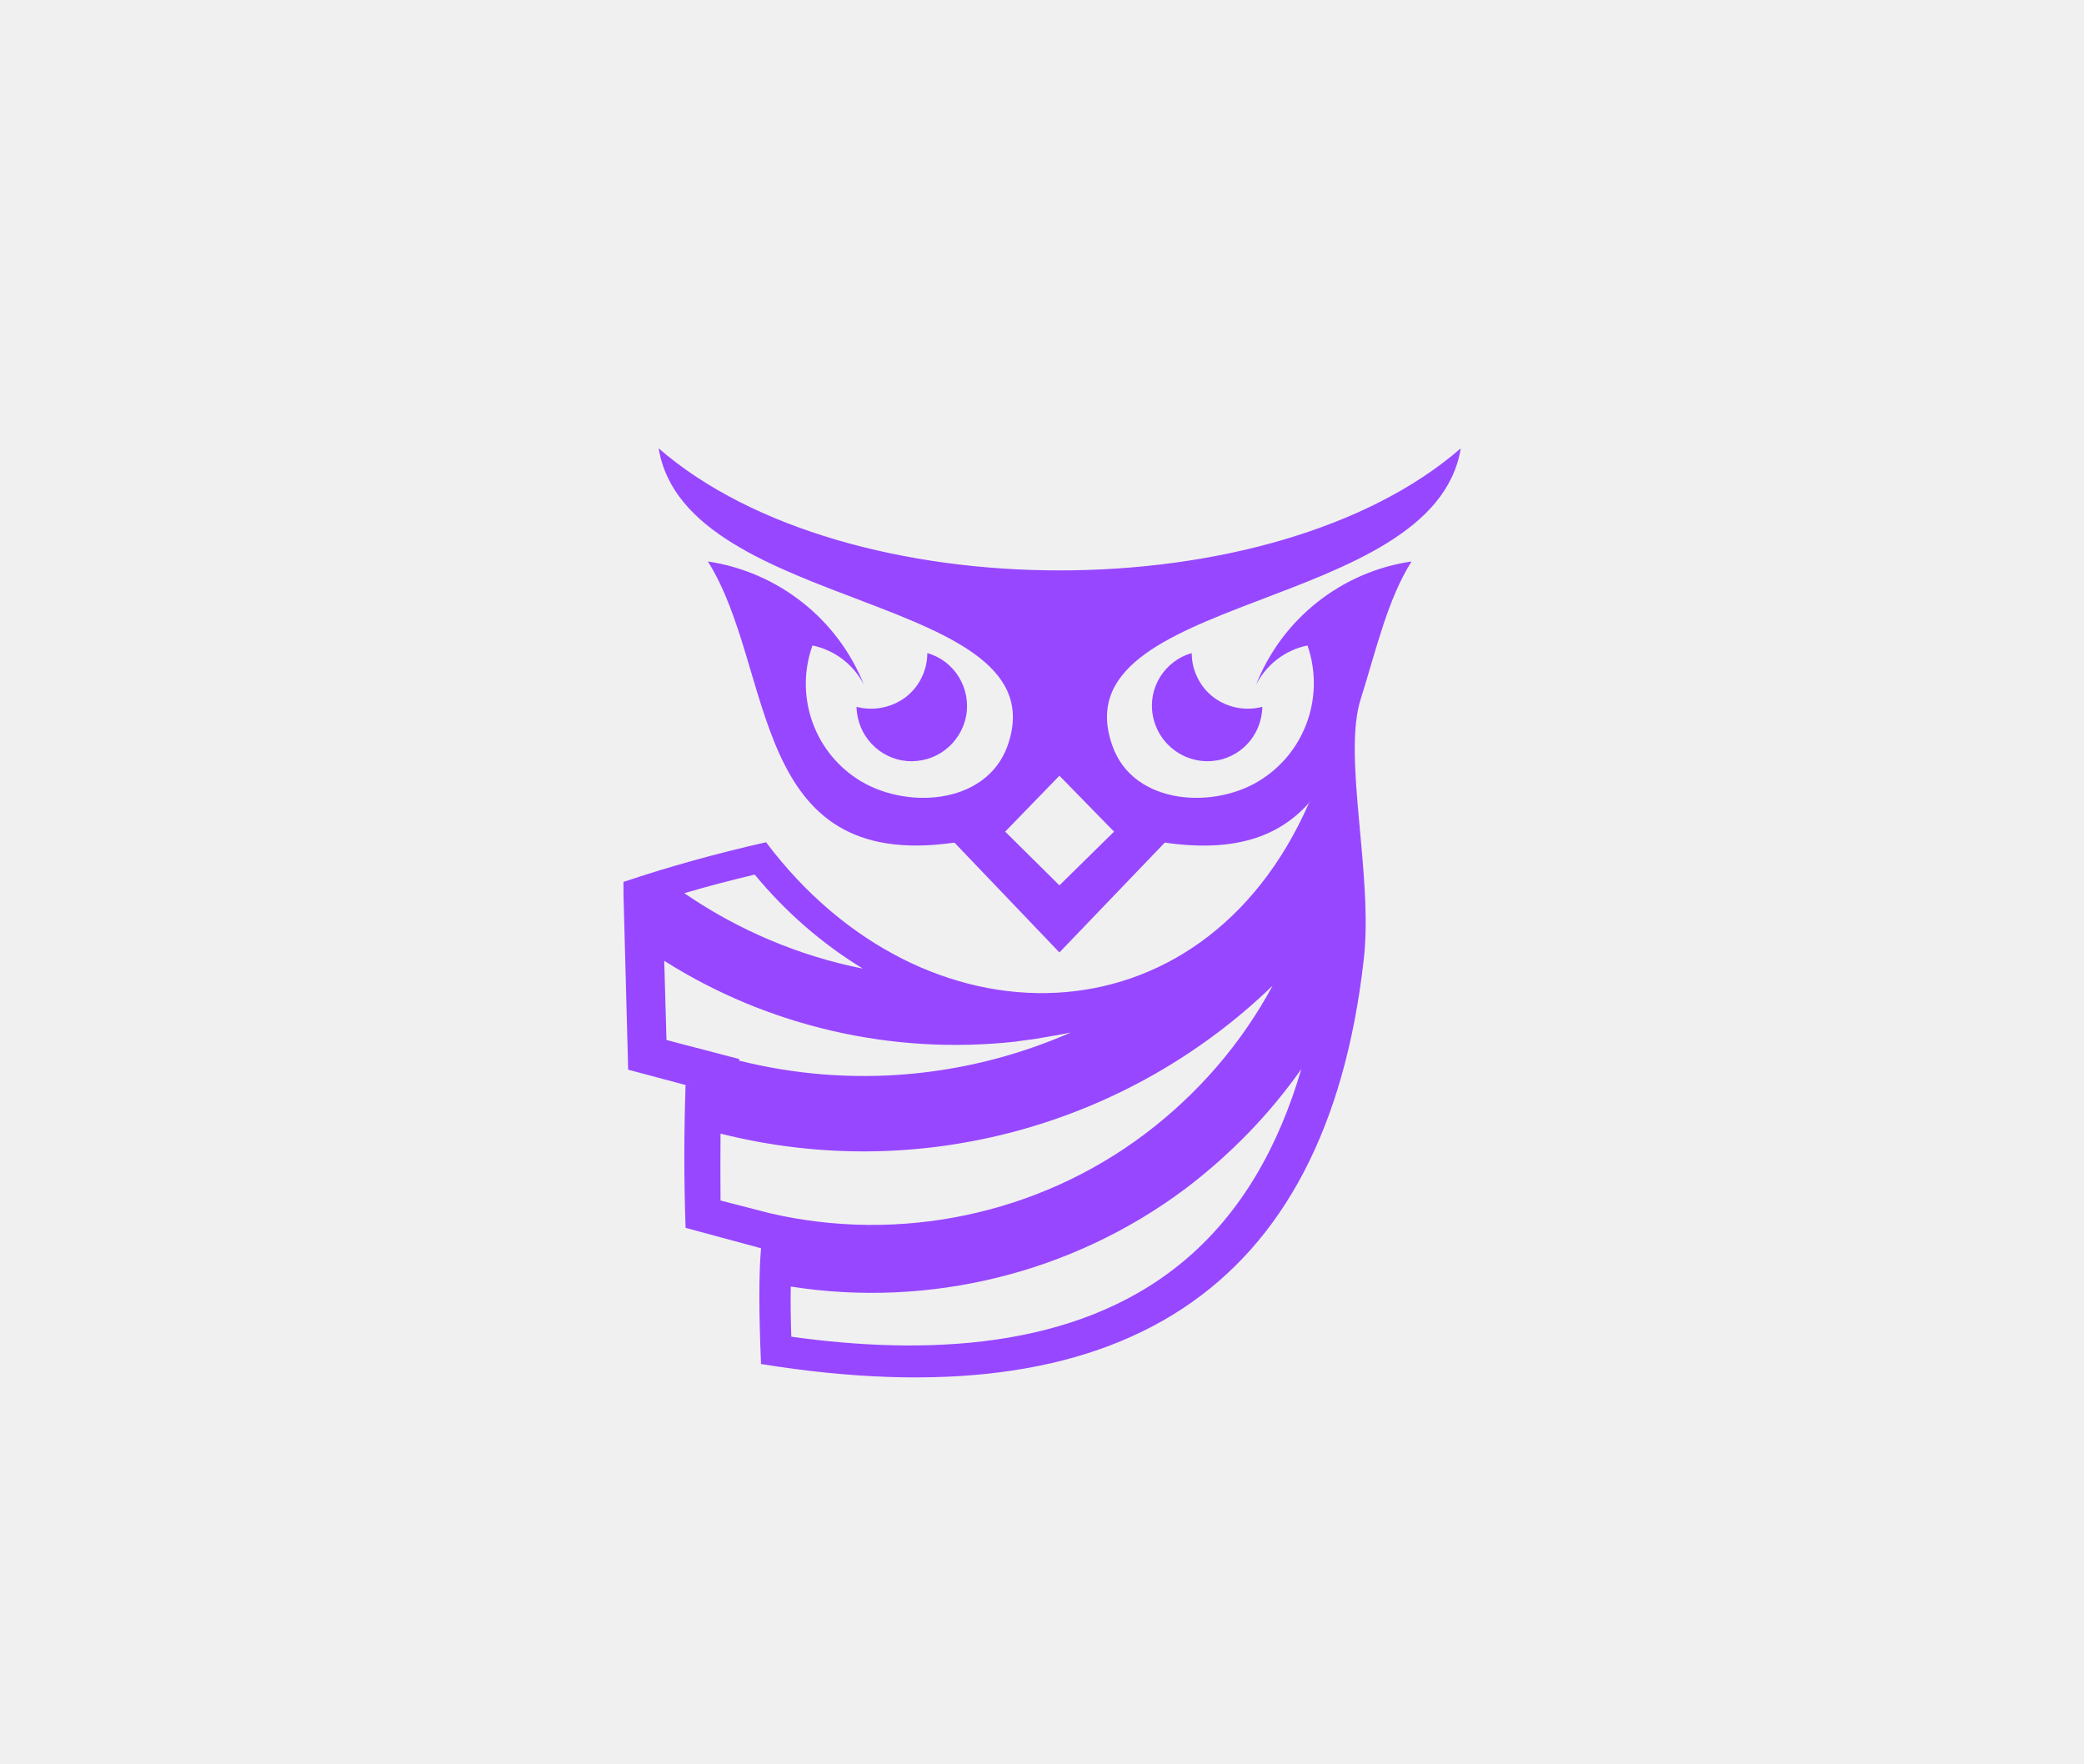
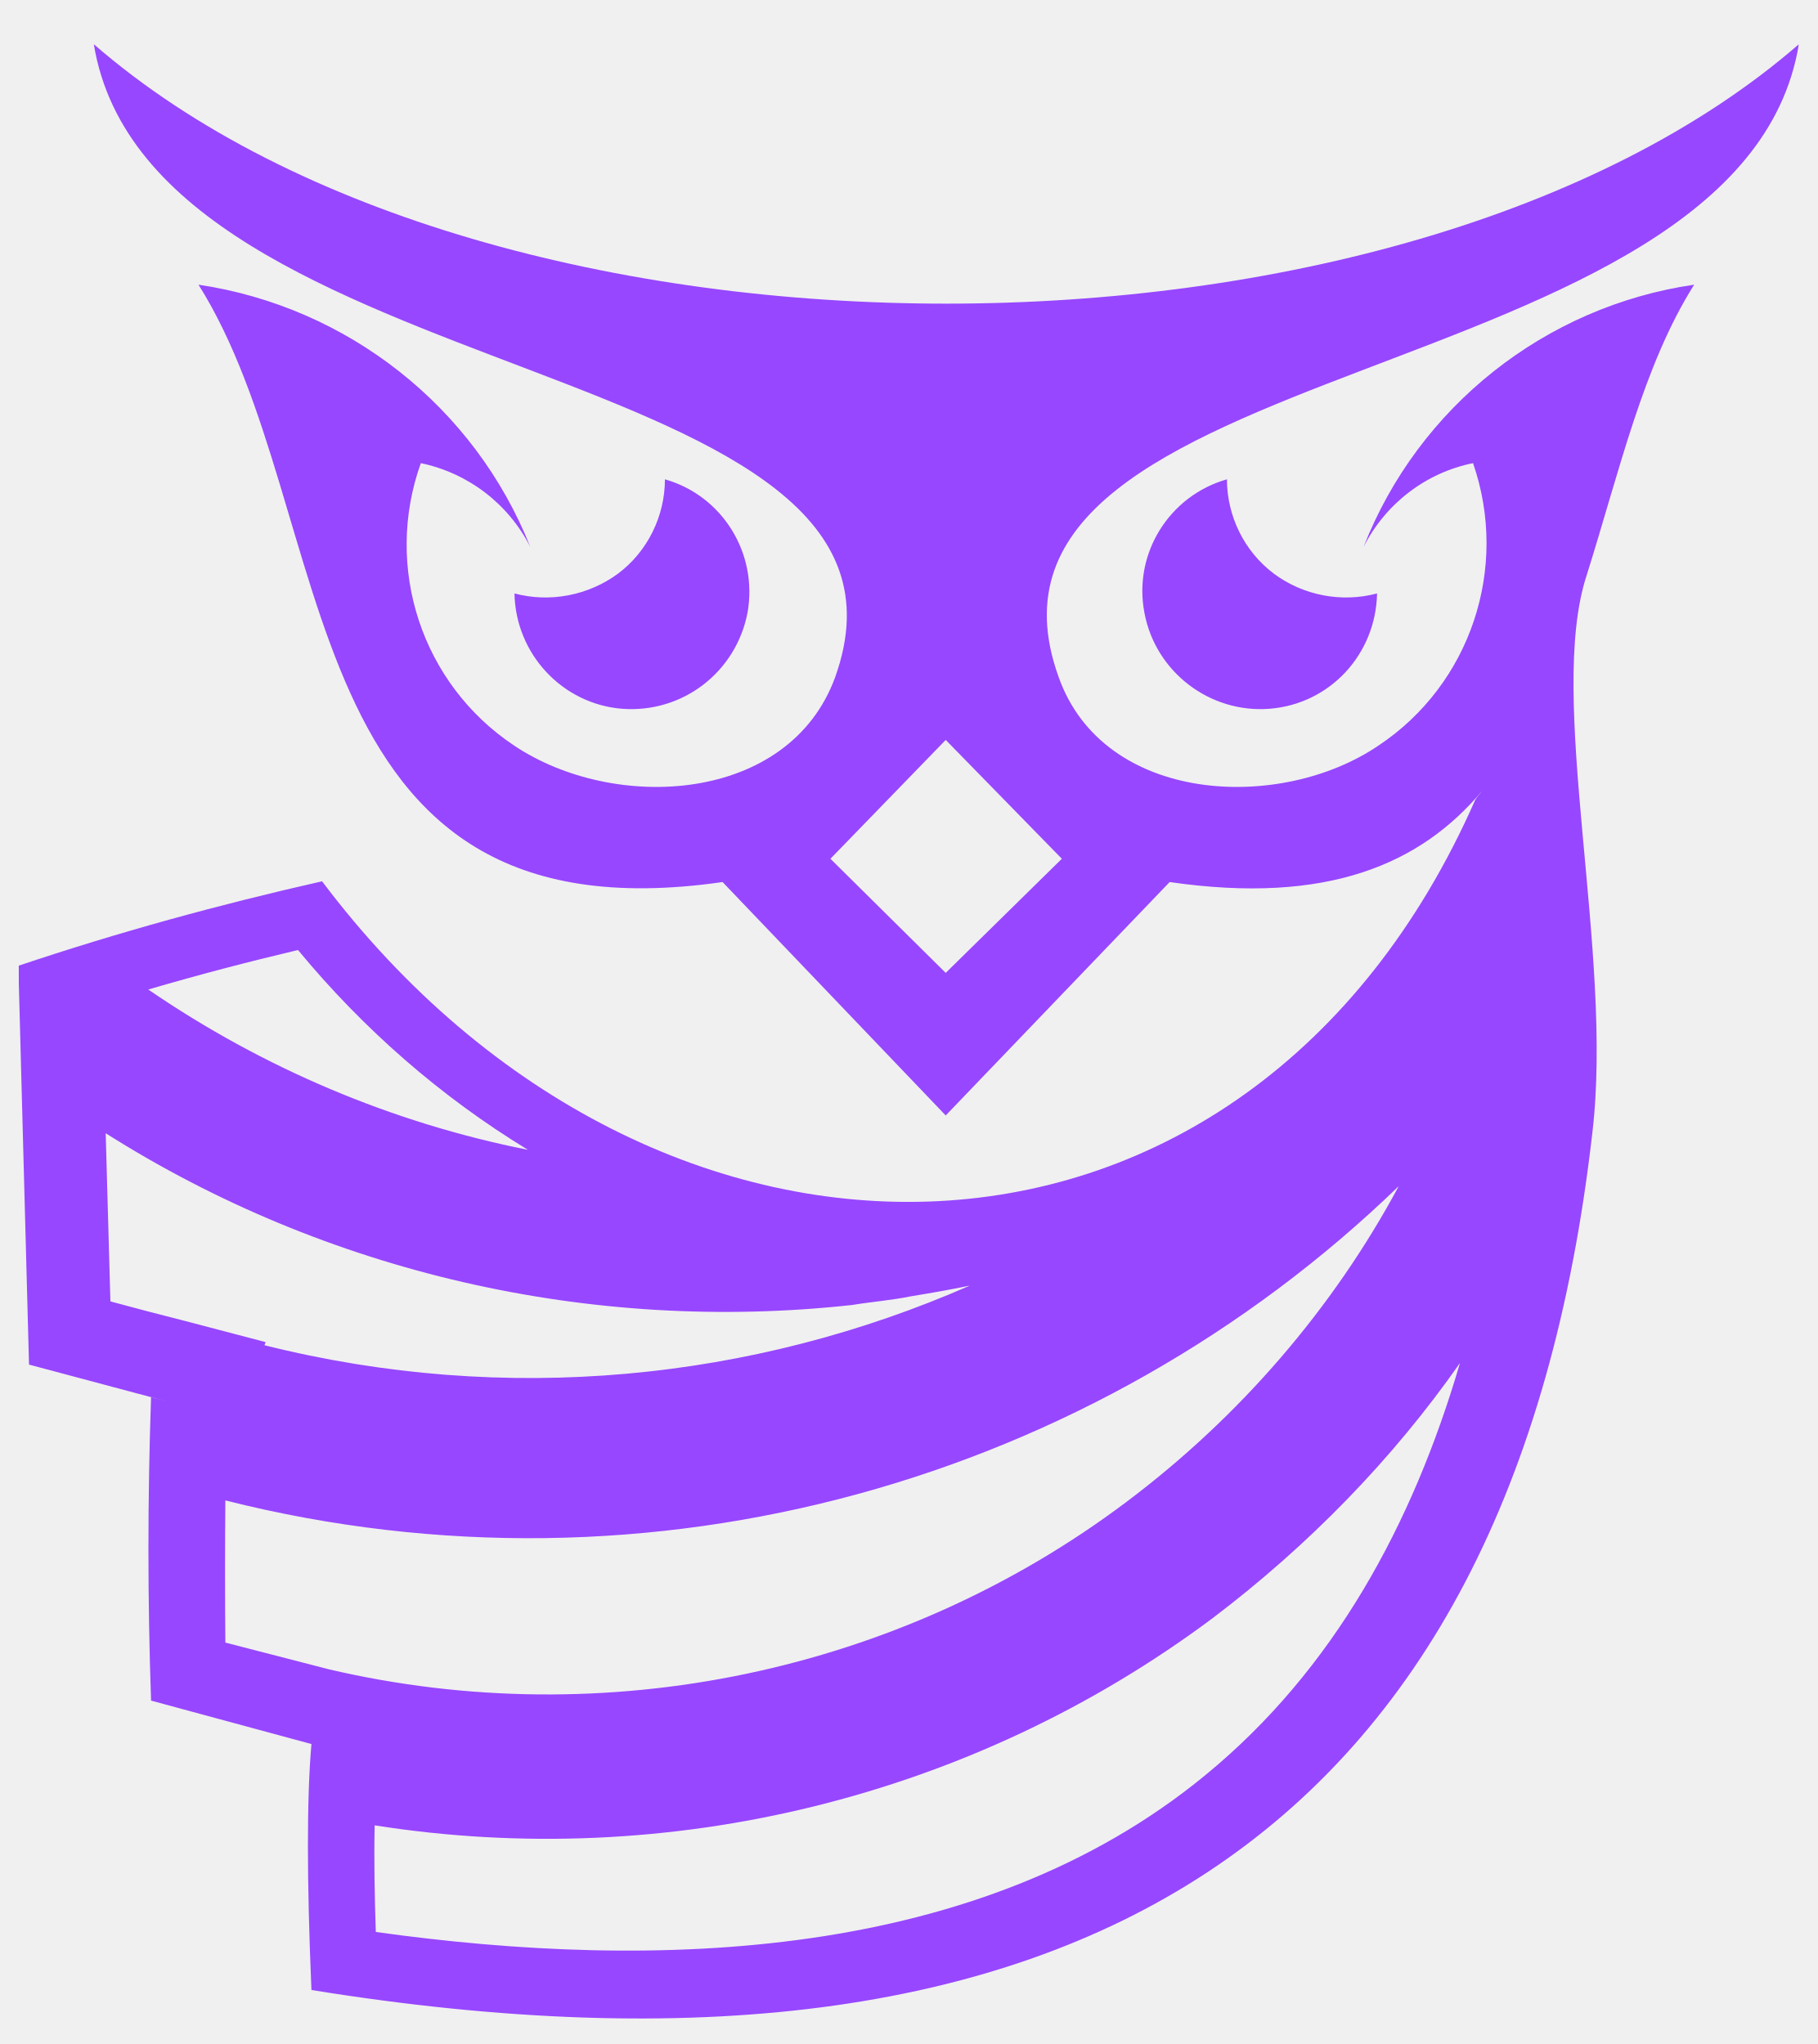
- <svg xmlns="http://www.w3.org/2000/svg" width="78" height="66" viewBox="0 0 78 66" fill="none">
-   <g id="2" clip-path="url(#clip0_574_1206)">
-     <g id="Clip path group">
-       <mask id="mask0_574_1206" style="mask-type:luminance" maskUnits="userSpaceOnUse" x="23" y="16" width="32" height="36">
-         <g id="dedb16ad7a">
-           <path id="Vector" d="M23.33 16.779H54.673V51.744H23.33V16.779Z" fill="white" />
-         </g>
-       </mask>
-       <g mask="url(#mask0_574_1206)">
-         <g id="Group">
-           <path id="Vector_2" fill-rule="evenodd" clip-rule="evenodd" d="M51.037 35.959C49.618 48.379 41.899 53.219 28.484 51.049C28.401 49.103 28.401 47.663 28.484 46.717L25.66 45.953C25.598 44.172 25.598 42.399 25.66 40.605C26.391 40.806 25.66 40.605 23.511 40.034L23.324 33.01C25.084 32.419 26.856 31.932 28.672 31.522C34.555 39.339 44.965 39.206 48.978 30.083C49.013 30.027 49.062 29.978 49.097 29.929C48.019 31.216 46.377 31.939 43.596 31.535L39.652 35.646L35.723 31.535C28.004 32.649 29.033 25.04 26.495 21.014C29.117 21.404 31.356 23.163 32.337 25.632C31.948 24.866 31.238 24.331 30.41 24.157C29.75 26 30.431 28.052 32.051 29.13C33.811 30.312 36.892 30.159 37.706 27.926C39.764 22.175 25.668 22.968 24.652 16.779C31.662 22.871 47.664 22.871 54.674 16.779C53.658 22.968 39.562 22.175 41.641 27.926C42.434 30.159 45.536 30.312 47.275 29.13C48.895 28.052 49.576 26 48.937 24.157C48.109 24.325 47.4 24.866 47.01 25.632C47.977 23.163 50.209 21.396 52.831 21.014C51.934 22.433 51.51 24.317 50.94 26.125C50.223 28.295 51.419 32.766 51.037 35.959ZM39.652 33.135L41.697 31.125L39.652 29.032L37.622 31.125L39.652 33.135ZM32.059 26.453C32.079 27.523 32.907 28.399 33.95 28.483C35.021 28.567 35.96 27.836 36.162 26.793C36.35 25.743 35.717 24.728 34.708 24.442C34.708 25.089 34.402 25.715 33.88 26.105C33.359 26.487 32.684 26.619 32.059 26.453ZM47.247 26.453C47.226 27.523 46.419 28.399 45.355 28.483C44.305 28.567 43.345 27.836 43.151 26.793C42.949 25.743 43.596 24.728 44.604 24.442C44.604 25.089 44.91 25.715 45.432 26.105C45.946 26.487 46.621 26.619 47.247 26.453ZM32.295 36.251C29.91 35.778 27.628 34.812 25.612 33.428C26.488 33.17 27.372 32.94 28.247 32.732C29.402 34.13 30.765 35.319 32.295 36.251ZM24.945 38.921L24.861 35.959C28.734 38.413 33.394 39.492 38.005 38.984C38.345 38.928 38.7 38.901 39.041 38.831C39.381 38.776 39.736 38.713 40.077 38.643C36.252 40.319 31.905 40.757 27.657 39.693L27.677 39.638L26.272 39.269C25.828 39.158 25.383 39.04 24.945 38.921ZM26.968 42.426C34.465 44.318 42.261 42.086 47.63 36.891C46.475 39.04 44.834 40.952 42.824 42.461C38.832 45.459 33.658 46.537 28.797 45.402L26.968 44.93C26.961 44.081 26.961 43.254 26.968 42.426ZM48.707 40.007C47.88 42.83 46.495 45.402 44.222 47.266C40.23 50.549 34.555 50.716 29.617 50.027C29.597 49.415 29.583 48.776 29.597 48.15C34.771 48.964 40.119 47.663 44.353 44.499C46.044 43.219 47.525 41.696 48.707 40.007Z" fill="#9747FF" />
-         </g>
-       </g>
-     </g>
+ <svg xmlns="http://www.w3.org/2000/svg" width="32" height="36" viewBox="0 0 32 36" fill="none">
+   <mask id="mask0_533_6" style="mask-type:luminance" maskUnits="userSpaceOnUse" x="0" y="0" width="32" height="36">
+     <path d="M0.33 0.779H31.673V35.744H0.33V0.779Z" fill="white" />
+   </mask>
+   <g mask="url(#mask0_533_6)">
+     <path fill-rule="evenodd" clip-rule="evenodd" d="M28.037 19.959C26.618 32.379 18.899 37.219 5.484 35.049C5.401 33.102 5.401 31.663 5.484 30.717L2.66 29.952C2.598 28.171 2.598 26.398 2.66 24.605C3.391 24.806 2.66 24.605 0.511 24.034L0.323 17.01C2.083 16.419 3.856 15.932 5.671 15.522C11.555 23.339 21.965 23.206 25.978 14.083C26.013 14.027 26.062 13.978 26.097 13.929C25.019 15.216 23.377 15.939 20.595 15.535L16.652 19.646L12.723 15.535C5.004 16.648 6.033 9.04 3.495 5.014C6.117 5.404 8.356 7.163 9.337 9.632C8.947 8.866 8.238 8.331 7.41 8.157C6.75 10 7.431 12.051 9.051 13.13C10.811 14.312 13.891 14.159 14.706 11.926C16.764 6.175 2.668 6.968 1.652 0.779C8.662 6.871 24.664 6.871 31.674 0.779C30.658 6.968 16.562 6.175 18.641 11.926C19.434 14.159 22.536 14.312 24.274 13.13C25.895 12.051 26.576 10 25.937 8.157C25.109 8.325 24.399 8.866 24.01 9.632C24.977 7.163 27.209 5.396 29.831 5.014C28.934 6.433 28.51 8.317 27.94 10.125C27.223 12.295 28.419 16.766 28.037 19.959ZM16.652 17.135L18.697 15.125L16.652 13.032L14.622 15.125L16.652 17.135ZM9.059 10.452C9.079 11.523 9.907 12.399 10.95 12.483C12.021 12.566 12.96 11.836 13.162 10.793C13.35 9.743 12.717 8.728 11.708 8.442C11.708 9.089 11.402 9.715 10.88 10.105C10.359 10.487 9.684 10.619 9.059 10.452ZM24.247 10.452C24.226 11.523 23.419 12.399 22.355 12.483C21.305 12.566 20.345 11.836 20.151 10.793C19.949 9.743 20.595 8.728 21.604 8.442C21.604 9.089 21.91 9.715 22.432 10.105C22.946 10.487 23.621 10.619 24.247 10.452ZM9.295 20.251C6.91 19.778 4.628 18.811 2.611 17.428C3.488 17.17 4.371 16.94 5.247 16.732C6.402 18.13 7.765 19.319 9.295 20.251ZM1.944 22.921L1.861 19.959C5.734 22.413 10.394 23.491 15.005 22.984C15.345 22.928 15.7 22.901 16.041 22.831C16.381 22.776 16.736 22.713 17.076 22.643C13.252 24.319 8.905 24.757 4.657 23.693L4.677 23.638L3.272 23.269C2.828 23.157 2.382 23.04 1.944 22.921ZM3.968 26.426C11.464 28.318 19.26 26.086 24.629 20.891C23.475 23.04 21.834 24.952 19.823 26.461C15.832 29.458 10.658 30.537 5.796 29.402L3.968 28.93C3.961 28.081 3.961 27.254 3.968 26.426ZM25.707 24.006C24.88 26.83 23.495 29.402 21.222 31.266C17.23 34.549 11.555 34.716 6.617 34.027C6.597 33.415 6.583 32.776 6.597 32.149C11.771 32.964 17.119 31.663 21.353 28.499C23.043 27.219 24.525 25.696 25.707 24.006Z" fill="#9747FF" />
  </g>
-   <defs>
-     <clipPath id="clip0_574_1206">
-       <rect width="78" height="78" fill="white" transform="translate(0 -4)" />
-     </clipPath>
-   </defs>
</svg>
